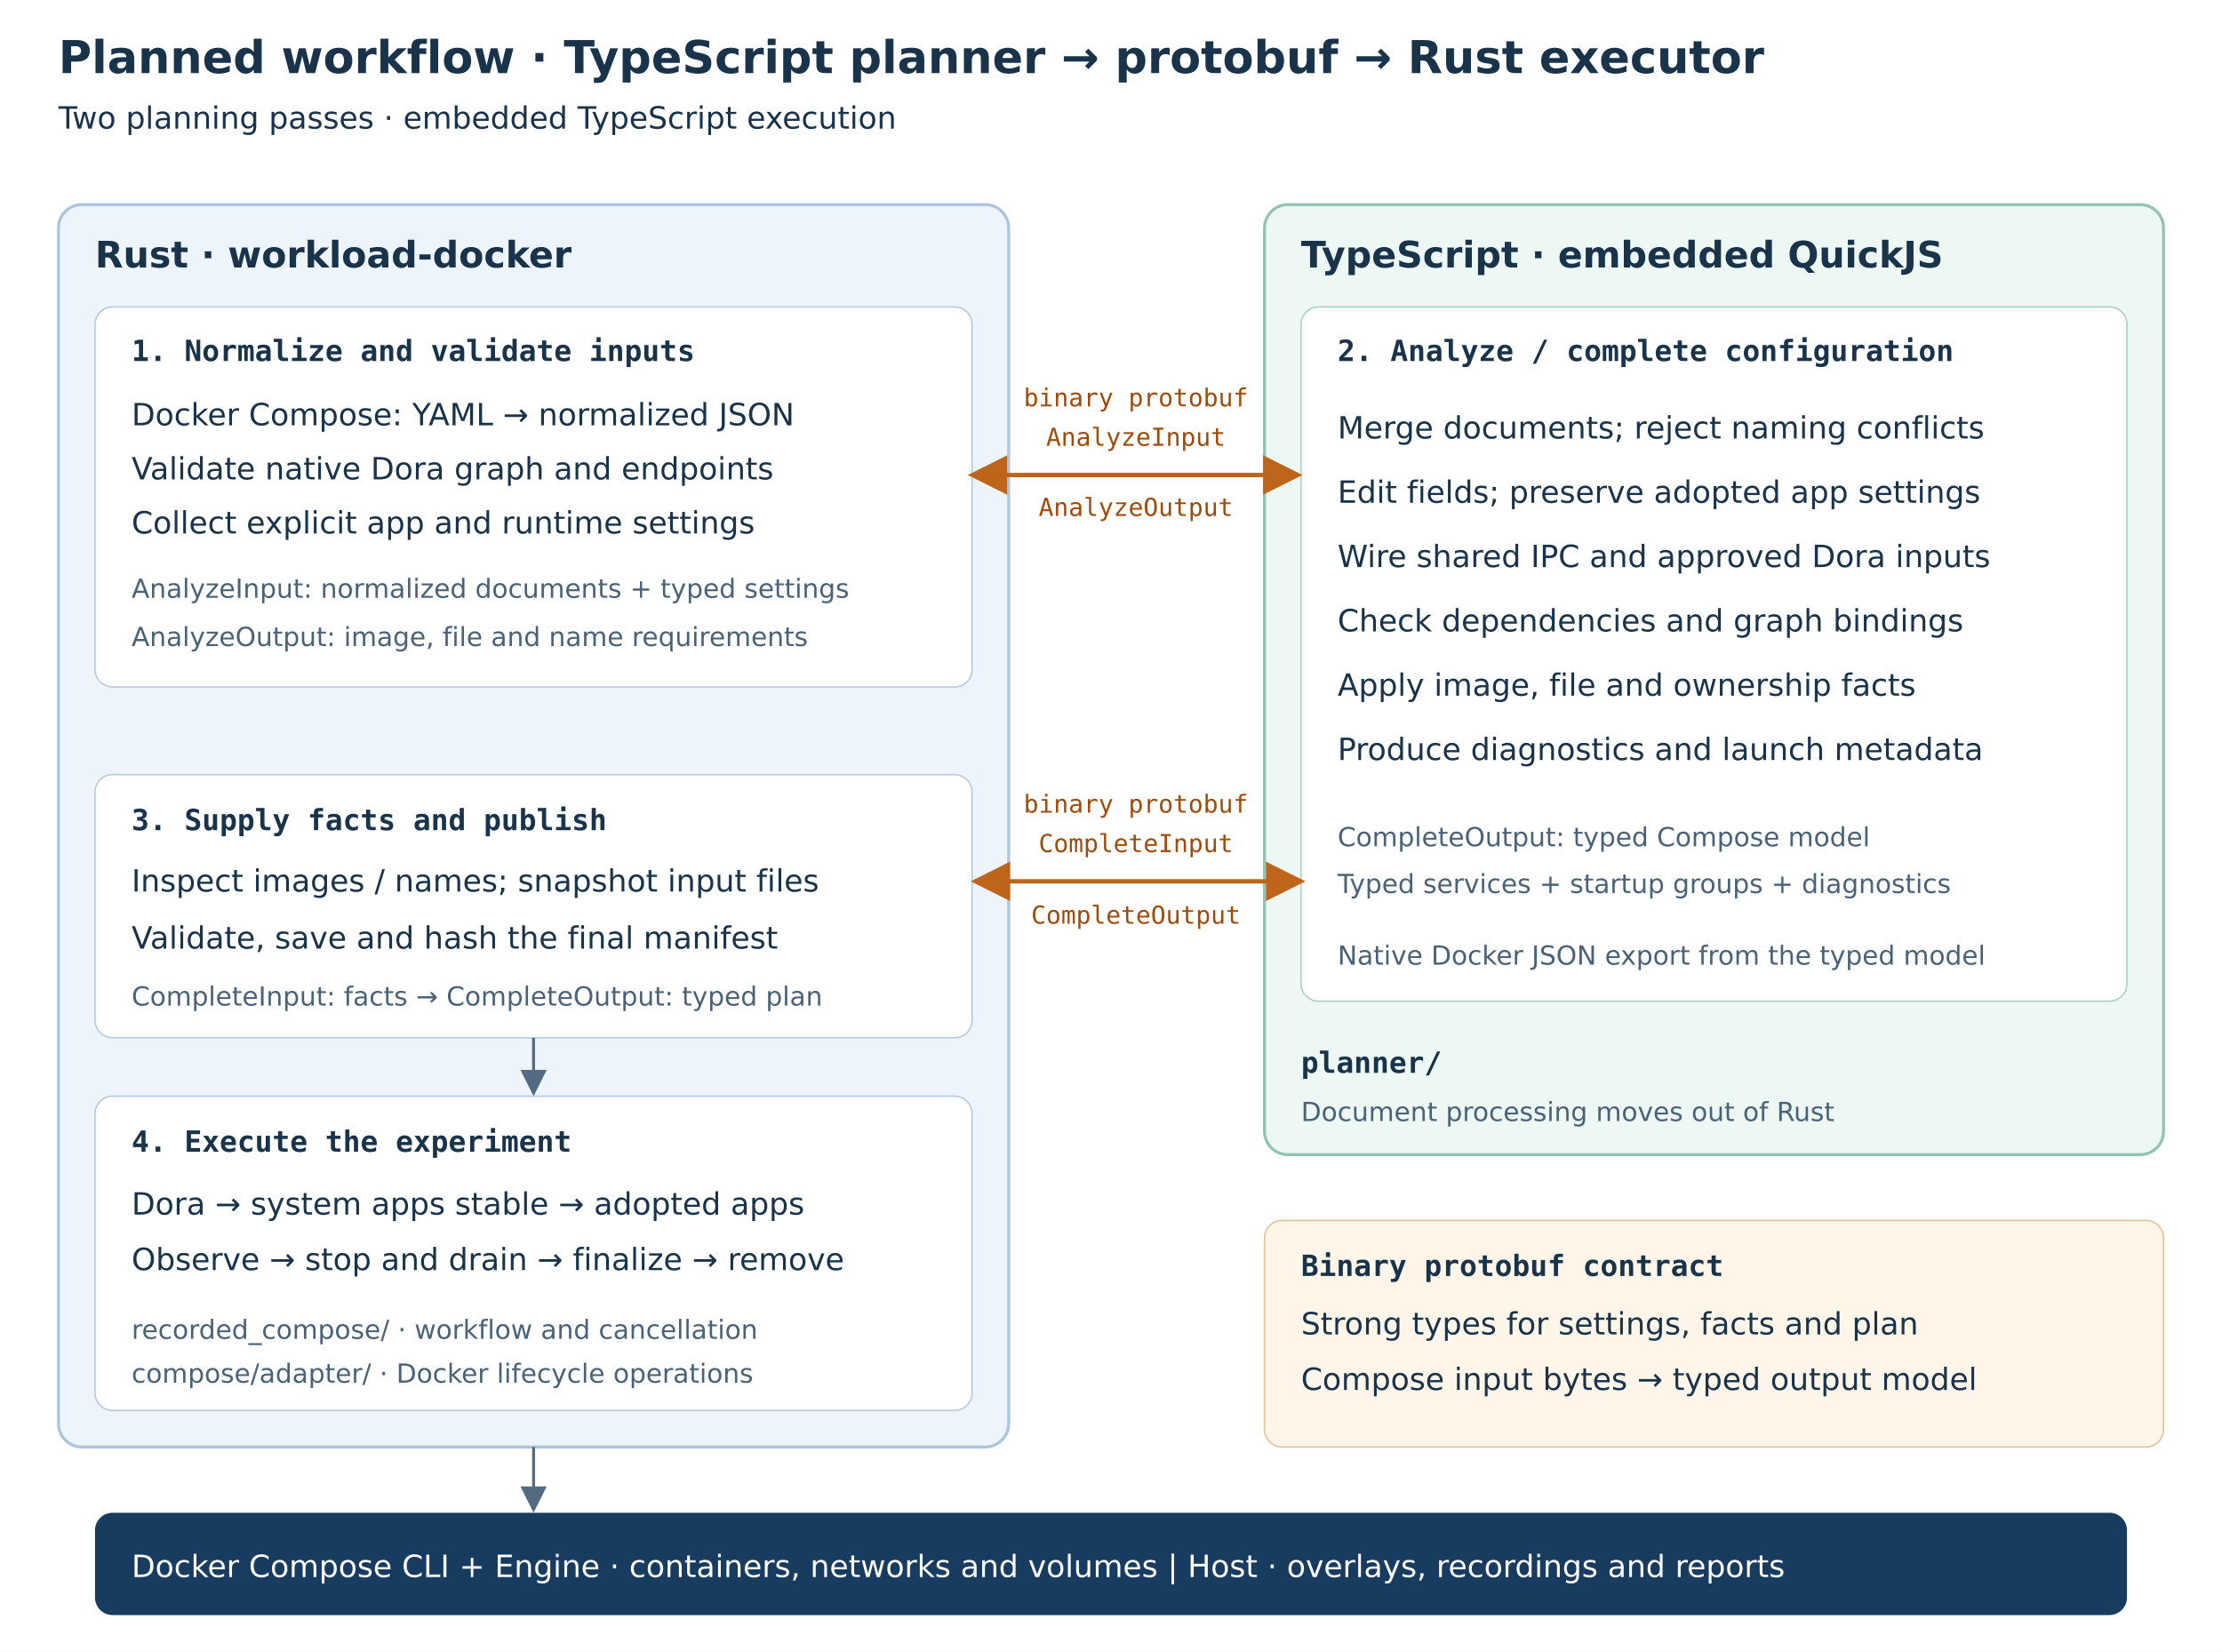
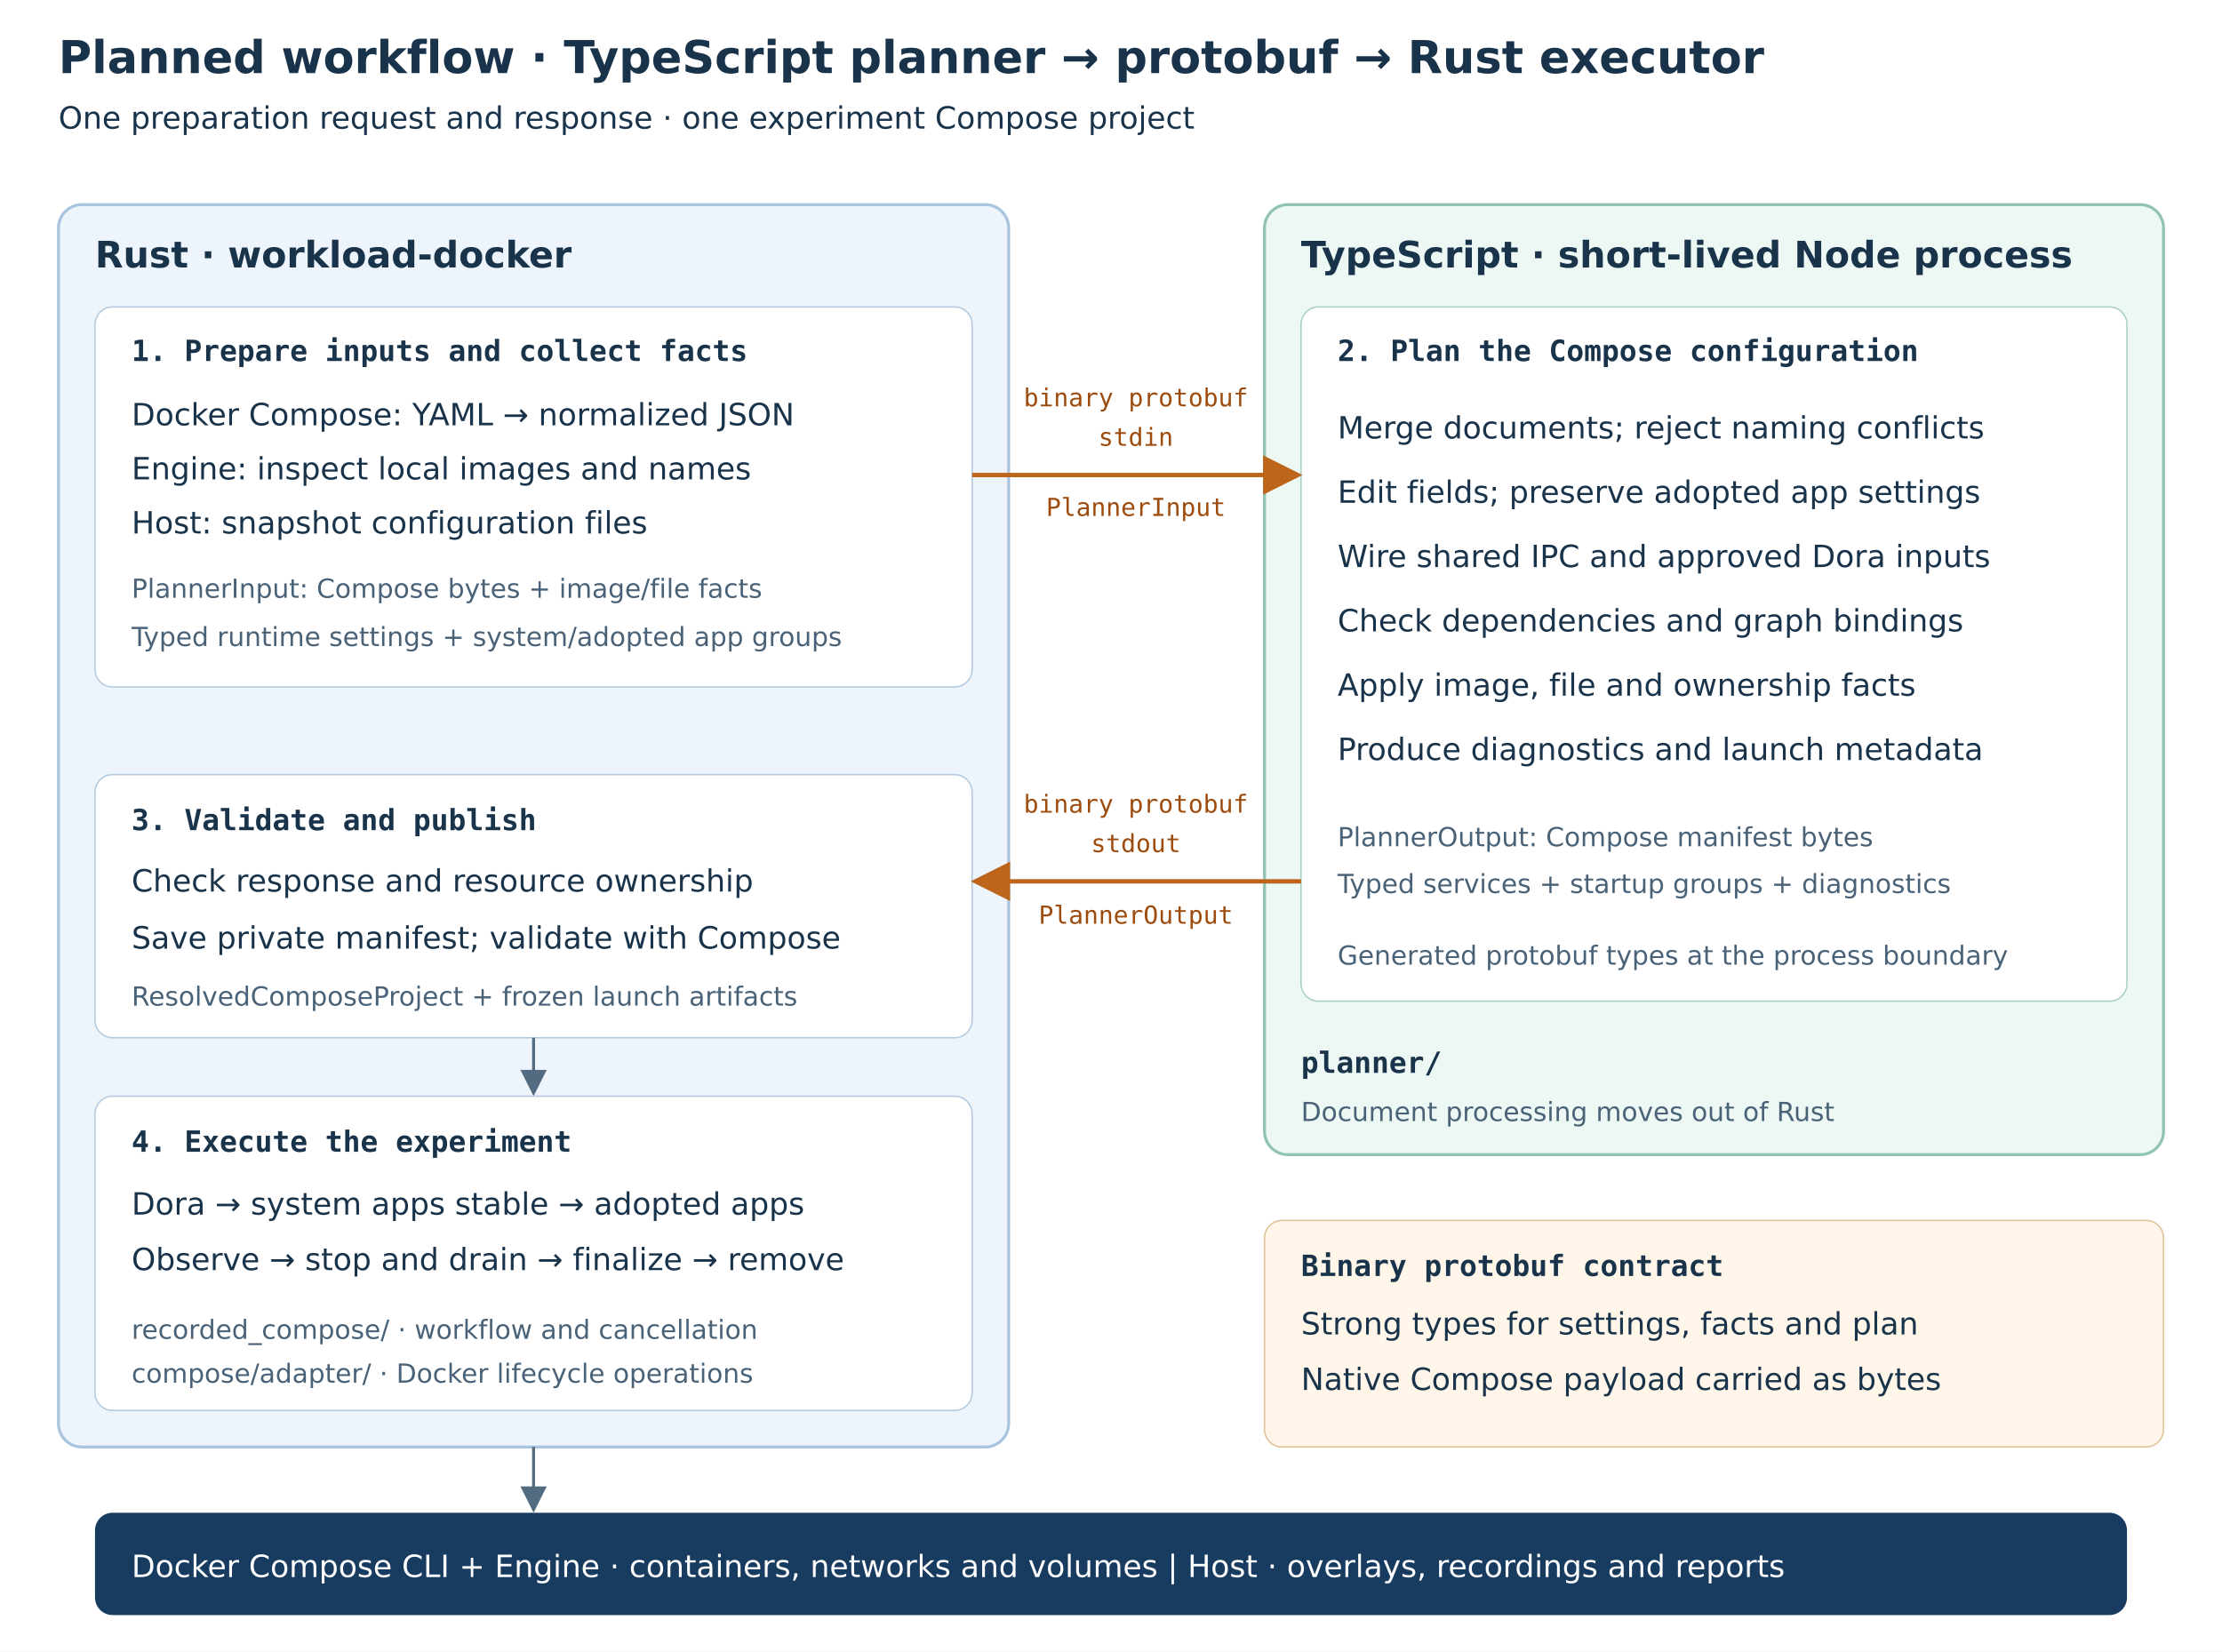
<svg xmlns="http://www.w3.org/2000/svg" width="1520" height="1130" viewBox="0 0 1520 1130" role="img" aria-labelledby="title desc">
  <defs>
-     <marker id="arrow" markerWidth="9" markerHeight="9" refX="8" refY="4.5" orient="auto-start-reverse">
+     <marker id="arrow" markerWidth="9" markerHeight="9" refX="8" refY="4.5" orient="auto">
      <path d="M0 0L9 4.5L0 9" fill="#bd651b" />
    </marker>
-     <marker id="blue-arrow" markerWidth="9" markerHeight="9" refX="8" refY="4.5" orient="auto-start-reverse">
+     <marker id="blue-arrow" markerWidth="9" markerHeight="9" refX="8" refY="4.5" orient="auto">
      <path d="M0 0L9 4.5L0 9" fill="#536b80" />
    </marker>
    <style>
- text{font-family:'DejaVu Sans',sans-serif;fill:#19334a}.title{font-size:31px;font-weight:700}.heading{font-size:25px;font-weight:700}.file{font-family:'DejaVu Sans Mono',monospace;font-size:20px;font-weight:700}.body{font-size:21px}.small{font-size:18px;fill:#496277}.wire{font-family:'DejaVu Sans Mono',monospace;font-size:17px;fill:#9d4c0e;text-anchor:middle}.cross{fill:none;stroke:#bd651b;stroke-width:3;marker-start:url(#arrow);marker-end:url(#arrow)}.flow{fill:none;stroke:#536b80;stroke-width:2;marker-end:url(#blue-arrow)}
+ text{font-family:'DejaVu Sans',sans-serif;fill:#19334a}.title{font-size:31px;font-weight:700}.heading{font-size:25px;font-weight:700}.file{font-family:'DejaVu Sans Mono',monospace;font-size:20px;font-weight:700}.body{font-size:21px}.small{font-size:18px;fill:#496277}.wire{font-family:'DejaVu Sans Mono',monospace;font-size:17px;fill:#9d4c0e;text-anchor:middle}.cross{fill:none;stroke:#bd651b;stroke-width:3;marker-end:url(#arrow)}.flow{fill:none;stroke:#536b80;stroke-width:2;marker-end:url(#blue-arrow)}
</style>
  </defs>
  <rect width="1520" height="1130" fill="white" />
  <text x="40" y="50" class="title">Planned workflow · TypeScript planner → protobuf → Rust executor</text>
-   <text x="40" y="88" class="body">Two planning passes · embedded TypeScript execution</text>
+   <text x="40" y="88" class="body">One preparation request and response · one experiment Compose project</text>
  <rect x="40" y="140" width="650" height="850" rx="16" fill="#edf4fb" stroke="#a9c4df" stroke-width="2" />
  <text x="65" y="183" class="heading">Rust · workload-docker</text>
  <rect x="65" y="210" width="600" height="260" rx="12" fill="white" stroke="#b5cbdf" />
-   <text x="90" y="247" class="file">1. Normalize and validate inputs</text>
+   <text x="90" y="247" class="file">1. Prepare inputs and collect facts</text>
  <text x="90" y="291" class="body">Docker Compose: YAML → normalized JSON</text>
-   <text x="90" y="328" class="body">Validate native Dora graph and endpoints</text>
-   <text x="90" y="365" class="body">Collect explicit app and runtime settings</text>
-   <text x="90" y="409" class="small">AnalyzeInput: normalized documents + typed settings</text>
-   <text x="90" y="442" class="small">AnalyzeOutput: image, file and name requirements</text>
+   <text x="90" y="328" class="body">Engine: inspect local images and names</text>
+   <text x="90" y="365" class="body">Host: snapshot configuration files</text>
+   <text x="90" y="409" class="small">PlannerInput: Compose bytes + image/file facts</text>
+   <text x="90" y="442" class="small">Typed runtime settings + system/adopted app groups</text>
  <rect x="865" y="140" width="615" height="650" rx="16" fill="#edf8f4" stroke="#91c4b0" stroke-width="2" />
-   <text x="890" y="183" class="heading">TypeScript · embedded QuickJS</text>
+   <text x="890" y="183" class="heading">TypeScript · short-lived Node process</text>
  <rect x="890" y="210" width="565" height="475" rx="12" fill="white" stroke="#acd1c1" />
-   <text x="915" y="247" class="file">2. Analyze / complete configuration</text>
+   <text x="915" y="247" class="file">2. Plan the Compose configuration</text>
  <text x="915" y="300" class="body">Merge documents; reject naming conflicts</text>
  <text x="915" y="344" class="body">Edit fields; preserve adopted app settings</text>
  <text x="915" y="388" class="body">Wire shared IPC and approved Dora inputs</text>
  <text x="915" y="432" class="body">Check dependencies and graph bindings</text>
  <text x="915" y="476" class="body">Apply image, file and ownership facts</text>
  <text x="915" y="520" class="body">Produce diagnostics and launch metadata</text>
-   <text x="915" y="579" class="small">CompleteOutput: typed Compose model</text>
+   <text x="915" y="579" class="small">PlannerOutput: Compose manifest bytes</text>
  <text x="915" y="611" class="small">Typed services + startup groups + diagnostics</text>
-   <text x="915" y="660" class="small">Native Docker JSON export from the typed model</text>
+   <text x="915" y="660" class="small">Generated protobuf types at the process boundary</text>
  <text x="890" y="734" class="file">planner/</text>
  <text x="890" y="767" class="small">Document processing moves out of Rust</text>
  <path d="M665 325H888" class="cross" />
  <text x="777" y="278" class="wire">binary protobuf</text>
-   <text x="777" y="305" class="wire">AnalyzeInput</text>
-   <text x="777" y="353" class="wire">AnalyzeOutput</text>
+   <text x="777" y="305" class="wire">stdin</text>
+   <text x="777" y="353" class="wire">PlannerInput</text>
  <rect x="65" y="530" width="600" height="180" rx="12" fill="white" stroke="#b5cbdf" />
-   <text x="90" y="568" class="file">3. Supply facts and publish</text>
-   <text x="90" y="610" class="body">Inspect images / names; snapshot input files</text>
-   <text x="90" y="649" class="body">Validate, save and hash the final manifest</text>
-   <text x="90" y="688" class="small">CompleteInput: facts → CompleteOutput: typed plan</text>
+   <text x="90" y="568" class="file">3. Validate and publish</text>
+   <text x="90" y="610" class="body">Check response and resource ownership</text>
+   <text x="90" y="649" class="body">Save private manifest; validate with Compose</text>
+   <text x="90" y="688" class="small">ResolvedComposeProject + frozen launch artifacts</text>
  <path d="M890 603H667" class="cross" />
  <text x="777" y="556" class="wire">binary protobuf</text>
-   <text x="777" y="583" class="wire">CompleteInput</text>
-   <text x="777" y="632" class="wire">CompleteOutput</text>
+   <text x="777" y="583" class="wire">stdout</text>
+   <text x="777" y="632" class="wire">PlannerOutput</text>
  <path d="M365 710V748" class="flow" />
  <rect x="65" y="750" width="600" height="215" rx="12" fill="white" stroke="#b5cbdf" />
  <text x="90" y="788" class="file">4. Execute the experiment</text>
  <text x="90" y="831" class="body">Dora → system apps stable → adopted apps</text>
  <text x="90" y="869" class="body">Observe → stop and drain → finalize → remove</text>
  <text x="90" y="916" class="small">recorded_compose/ · workflow and cancellation</text>
  <text x="90" y="946" class="small">compose/adapter/ · Docker lifecycle operations</text>
  <rect x="865" y="835" width="615" height="155" rx="12" fill="#fff6e9" stroke="#dfc39a" />
  <text x="890" y="873" class="file">Binary protobuf contract</text>
  <text x="890" y="913" class="body">Strong types for settings, facts and plan</text>
-   <text x="890" y="951" class="body">Compose input bytes → typed output model</text>
+   <text x="890" y="951" class="body">Native Compose payload carried as bytes</text>
  <path d="M365 990V1033" class="flow" />
  <rect x="65" y="1035" width="1390" height="70" rx="12" fill="#183b60" />
  <text x="90" y="1079" class="body" style="fill:white">Docker Compose CLI + Engine · containers, networks and volumes     |     Host · overlays, recordings and reports</text>
</svg>
